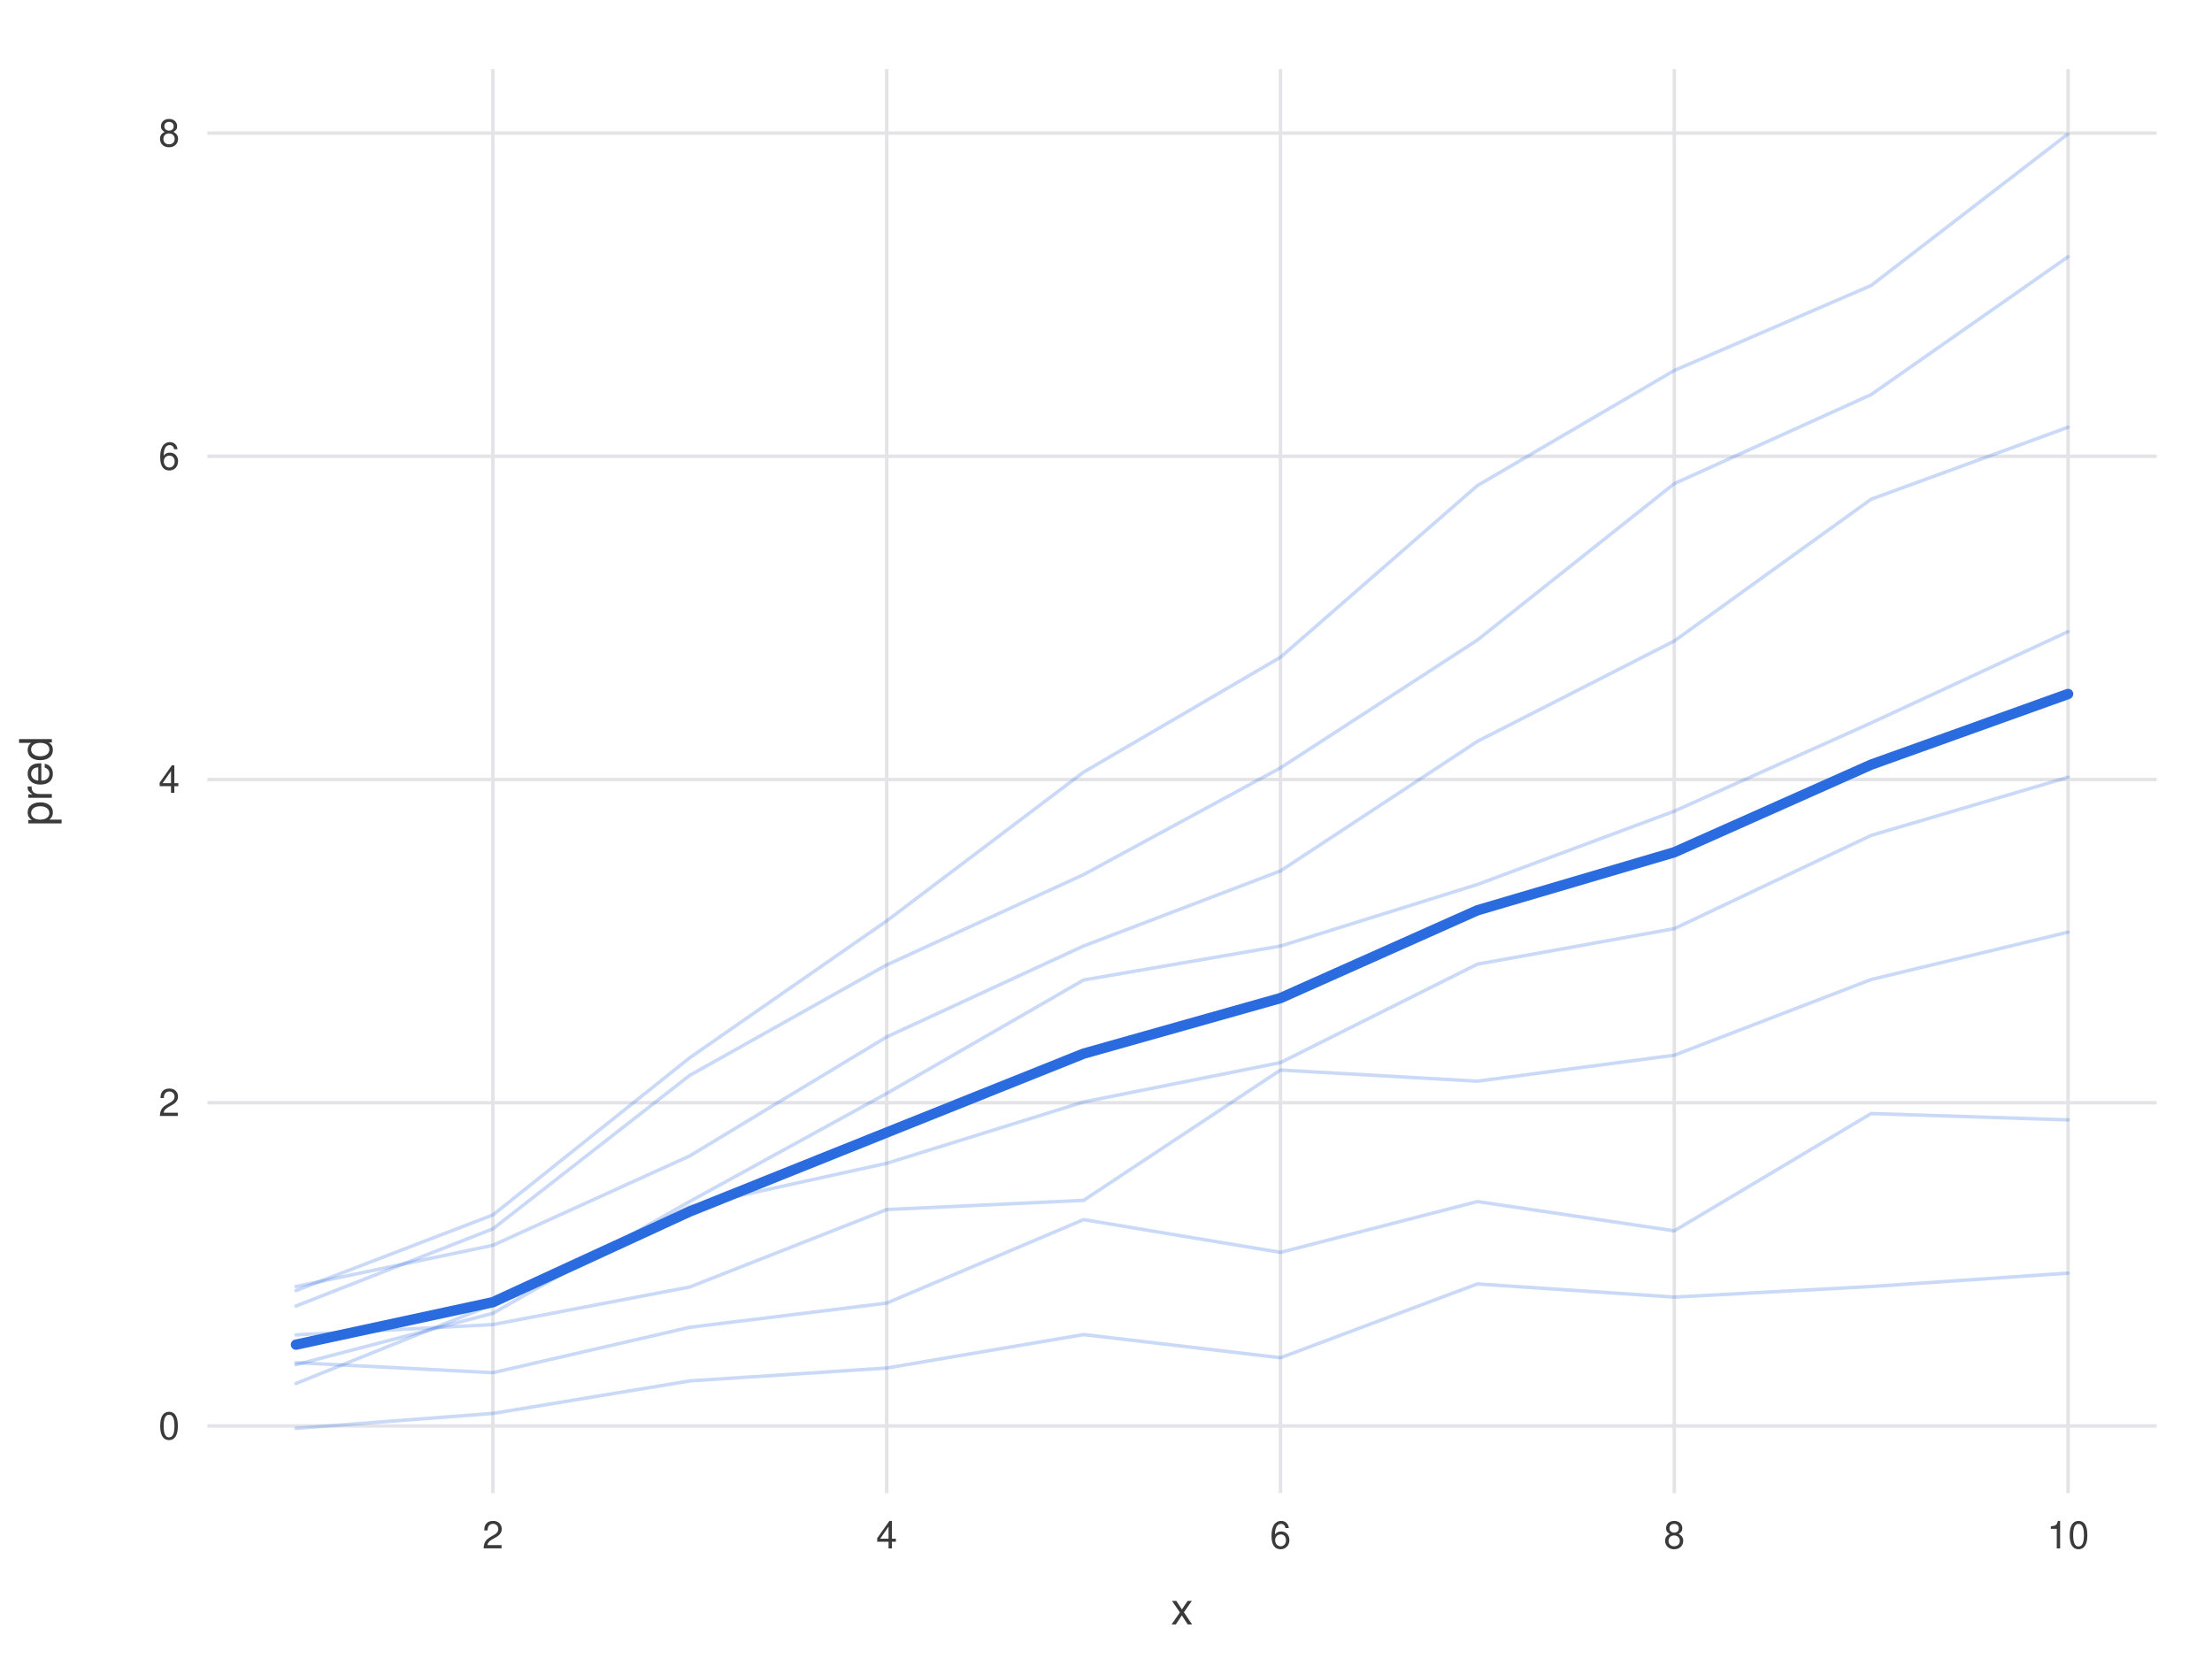
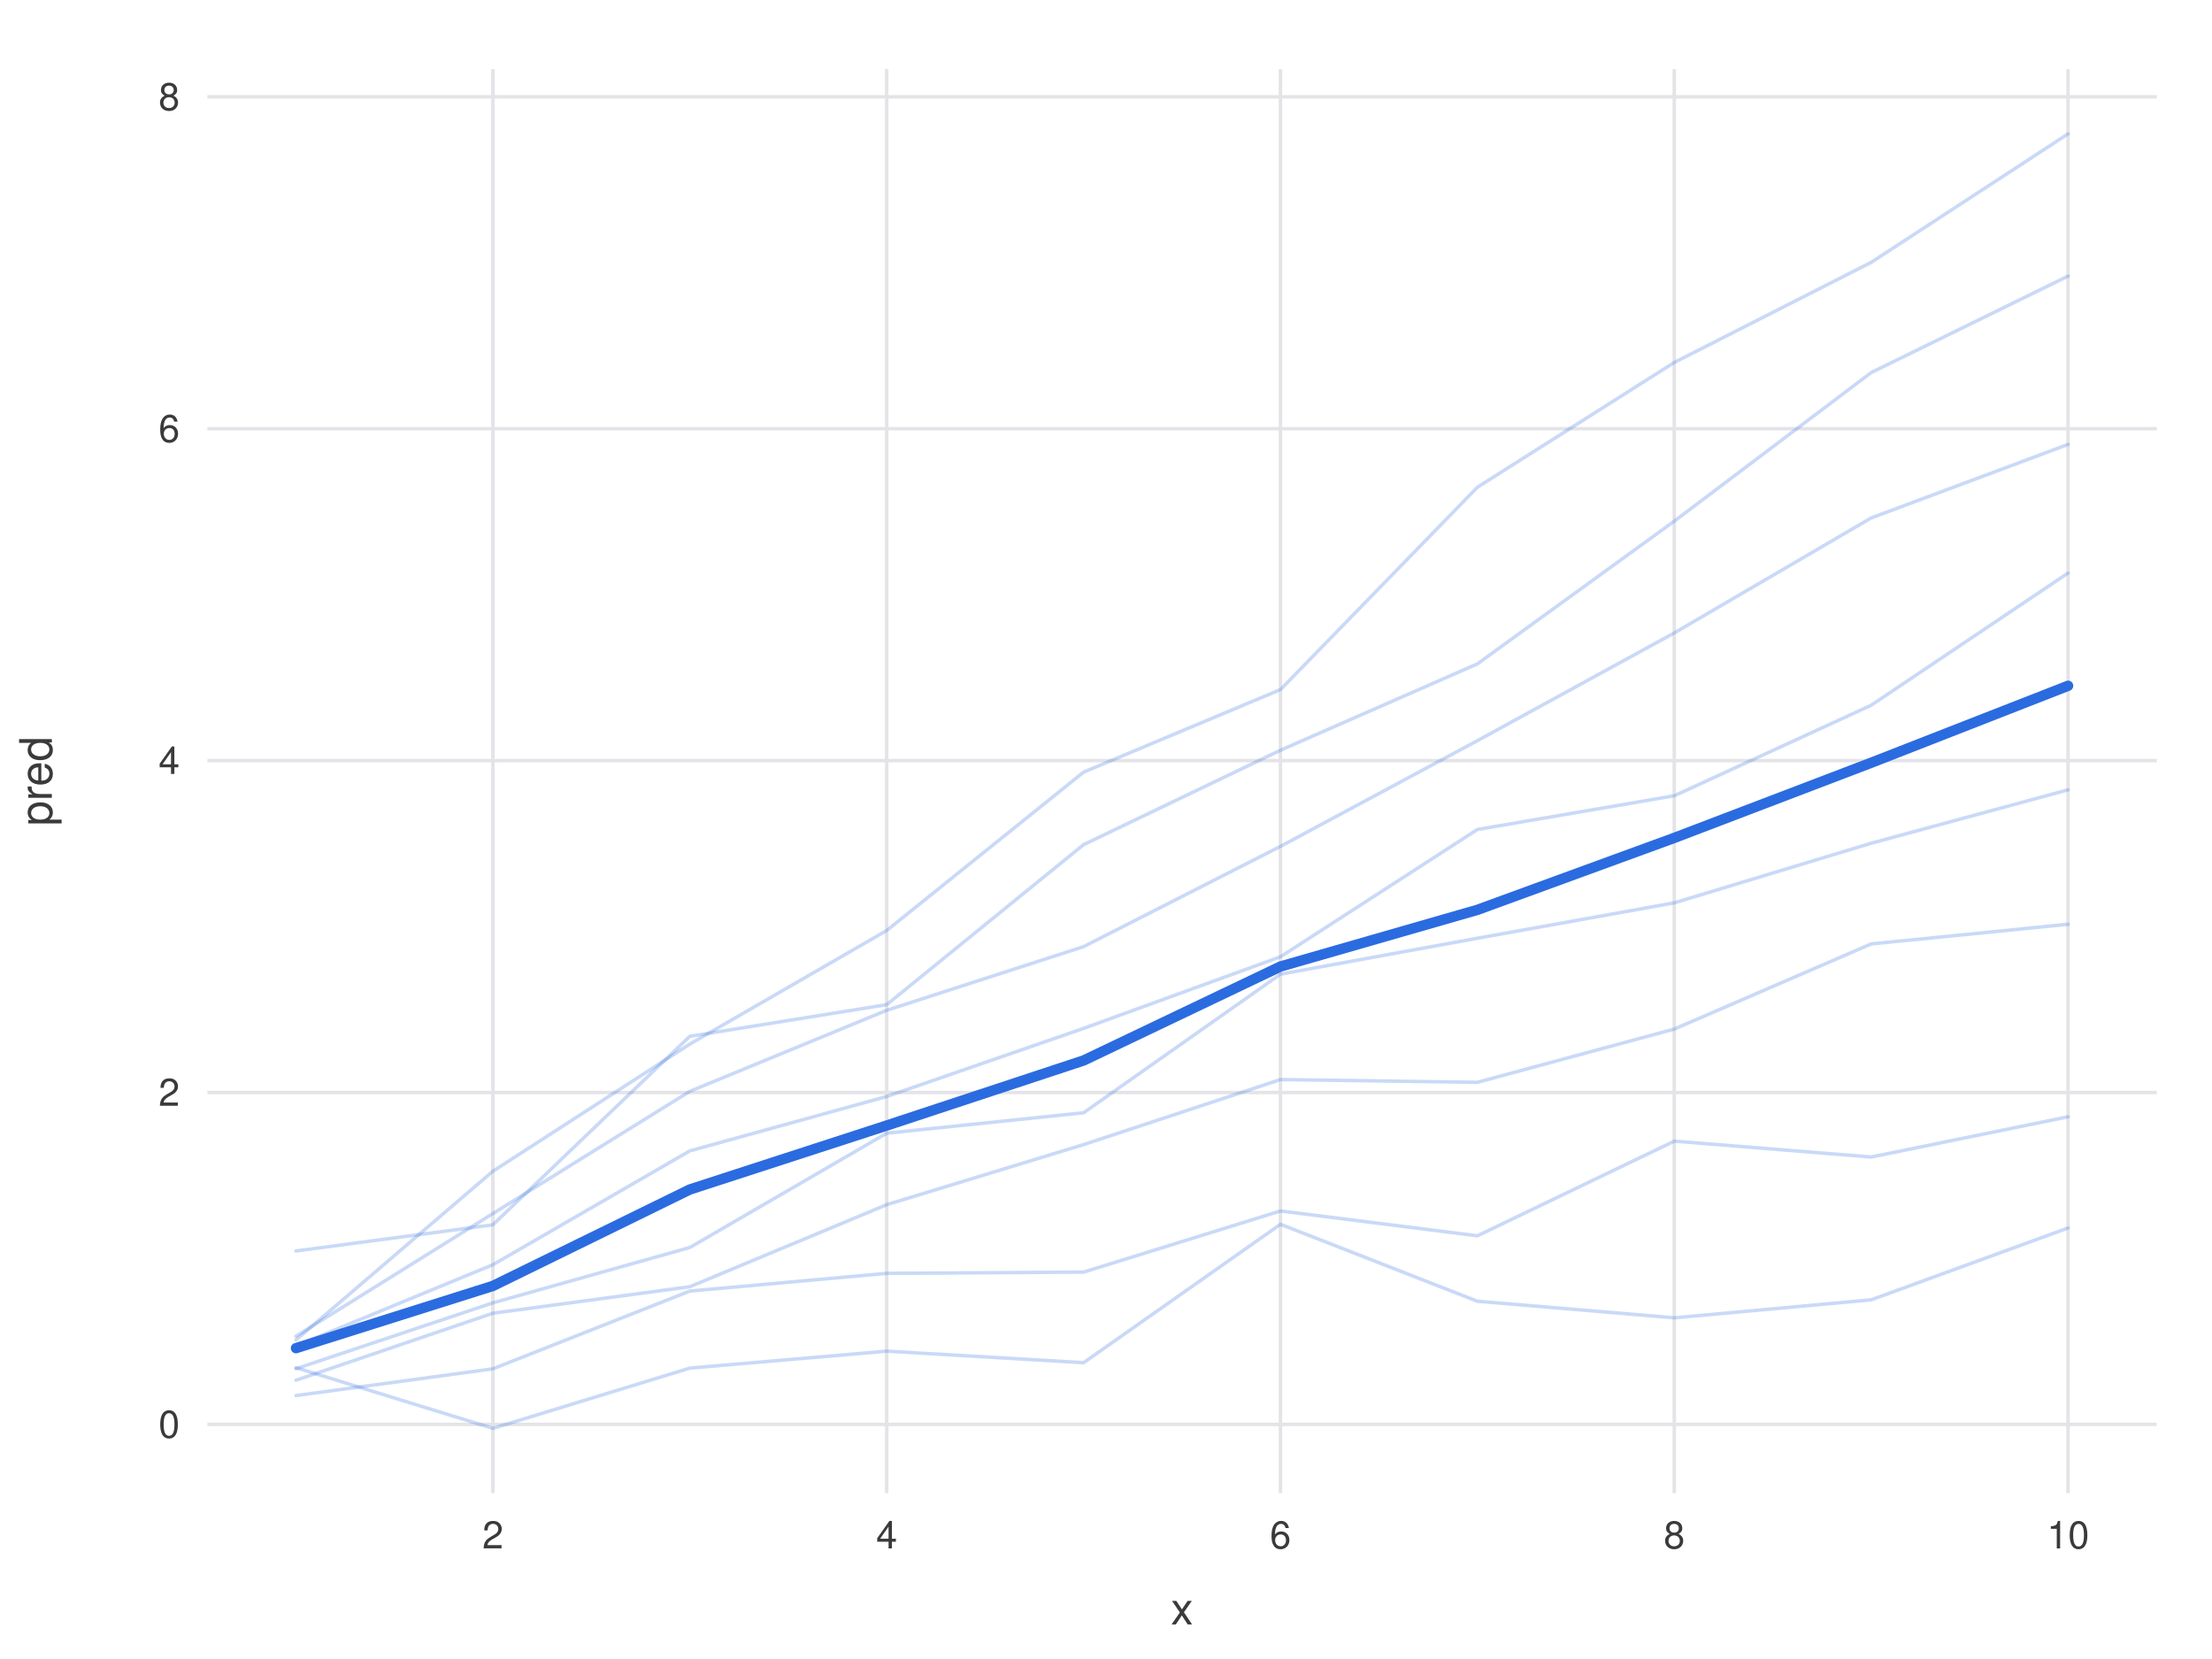
<svg xmlns="http://www.w3.org/2000/svg" width="640" height="480" viewBox="0 0 640 480" font-family="Helvetica, Arial, sans-serif">
  <rect x="0" y="0" width="640" height="480" fill="#FFFFFF" />
  <rect x="60" y="20" width="564" height="412" fill="#FFFFFF" />
  <line x1="142.61" y1="20" x2="142.61" y2="432" stroke="#E4E4E8" stroke-width="1" />
  <line x1="256.55" y1="20" x2="256.55" y2="432" stroke="#E4E4E8" stroke-width="1" />
  <line x1="370.48" y1="20" x2="370.48" y2="432" stroke="#E4E4E8" stroke-width="1" />
  <line x1="484.42" y1="20" x2="484.42" y2="432" stroke="#E4E4E8" stroke-width="1" />
  <line x1="598.36" y1="20" x2="598.36" y2="432" stroke="#E4E4E8" stroke-width="1" />
-   <line x1="60" y1="412.57" x2="624" y2="412.57" stroke="#E4E4E8" stroke-width="1" />
-   <line x1="60" y1="319.05" x2="624" y2="319.05" stroke="#E4E4E8" stroke-width="1" />
-   <line x1="60" y1="225.54" x2="624" y2="225.54" stroke="#E4E4E8" stroke-width="1" />
-   <line x1="60" y1="132.02" x2="624" y2="132.02" stroke="#E4E4E8" stroke-width="1" />
-   <line x1="60" y1="38.51" x2="624" y2="38.51" stroke="#E4E4E8" stroke-width="1" />
+   <line x1="60" y1="412.12" x2="624" y2="412.12" stroke="#E4E4E8" stroke-width="1" />
+   <line x1="60" y1="316.1" x2="624" y2="316.1" stroke="#E4E4E8" stroke-width="1" />
+   <line x1="60" y1="220.07" x2="624" y2="220.07" stroke="#E4E4E8" stroke-width="1" />
+   <line x1="60" y1="124.04" x2="624" y2="124.04" stroke="#E4E4E8" stroke-width="1" />
+   <line x1="60" y1="28.02" x2="624" y2="28.02" stroke="#E4E4E8" stroke-width="1" />
  <clipPath id="panel1">
    <rect x="60" y="20" width="564" height="412" />
  </clipPath>
  <g clip-path="url(#panel1)">
-     <polyline points="85.64,413.27 142.61,408.95 199.58,399.54 256.55,395.81 313.52,386.13 370.48,392.84 427.45,371.48 484.42,375.29 541.39,372.23 598.36,368.36" fill="none" stroke="#2B6BE0" stroke-width="1" stroke-opacity="0.25" stroke-linejoin="round" stroke-linecap="round" />
-     <polyline points="85.64,394.26 142.61,397.16 199.58,384.02 256.55,377.03 313.52,352.87 370.48,362.35 427.45,347.65 484.42,356.12 541.39,322.18 598.36,324.02" fill="none" stroke="#2B6BE0" stroke-width="1" stroke-opacity="0.25" stroke-linejoin="round" stroke-linecap="round" />
-     <polyline points="85.64,386.22 142.61,383.24 199.58,372.36 256.55,349.96 313.52,347.3 370.48,309.6 427.45,312.82 484.42,305.31 541.39,283.4 598.36,269.7" fill="none" stroke="#2B6BE0" stroke-width="1" stroke-opacity="0.25" stroke-linejoin="round" stroke-linecap="round" />
-     <polyline points="85.64,400.28 142.61,377.39 199.58,349.1 256.55,336.58 313.52,318.83 370.48,307.44 427.45,278.96 484.42,268.69 541.39,241.7 598.36,224.88" fill="none" stroke="#2B6BE0" stroke-width="1" stroke-opacity="0.25" stroke-linejoin="round" stroke-linecap="round" />
-     <polyline points="85.64,394.86 142.61,379.98 199.58,347.61 256.55,316.37 313.52,283.54 370.48,273.72 427.45,255.91 484.42,234.7 541.39,209.16 598.36,182.74" fill="none" stroke="#2B6BE0" stroke-width="1" stroke-opacity="0.25" stroke-linejoin="round" stroke-linecap="round" />
-     <polyline points="85.64,372.23 142.61,360.3 199.58,334.43 256.55,300.01 313.52,273.7 370.48,251.98 427.45,214.5 484.42,185.46 541.39,144.43 598.36,123.61" fill="none" stroke="#2B6BE0" stroke-width="1" stroke-opacity="0.25" stroke-linejoin="round" stroke-linecap="round" />
-     <polyline points="85.64,377.87 142.61,355.54 199.58,311.12 256.55,279.18 313.52,253.05 370.48,222.17 427.45,185.19 484.42,139.93 541.39,114.16 598.36,74.29" fill="none" stroke="#2B6BE0" stroke-width="1" stroke-opacity="0.25" stroke-linejoin="round" stroke-linecap="round" />
-     <polyline points="85.64,373.41 142.61,351.52 199.58,306.03 256.55,266.44 313.52,223.4 370.48,190.16 427.45,140.5 484.42,107.19 541.39,82.6 598.36,38.73" fill="none" stroke="#2B6BE0" stroke-width="1" stroke-opacity="0.25" stroke-linejoin="round" stroke-linecap="round" />
-     <polyline points="85.64,389.05 142.61,376.76 199.58,350.52 256.55,327.67 313.52,304.85 370.48,288.78 427.45,263.38 484.42,246.59 541.39,221.23 598.36,200.79" fill="none" stroke="#2B6BE0" stroke-width="3" stroke-opacity="1" stroke-linejoin="round" stroke-linecap="round" />
+     <polyline points="85.64,395.72 142.61,413.27 199.58,395.84 256.55,390.93 313.52,394.27 370.48,354.22 427.45,376.49 484.42,381.29 541.39,376.08 598.36,355.29" fill="none" stroke="#2B6BE0" stroke-width="1" stroke-opacity="0.25" stroke-linejoin="round" stroke-linecap="round" />
+     <polyline points="85.64,403.78 142.61,396.04 199.58,373.55 256.55,368.42 313.52,368.06 370.48,350.37 427.45,357.56 484.42,330.17 541.39,334.76 598.36,323.12" fill="none" stroke="#2B6BE0" stroke-width="1" stroke-opacity="0.25" stroke-linejoin="round" stroke-linecap="round" />
+     <polyline points="85.64,399.34 142.61,379.96 199.58,372.29 256.55,348.55 313.52,331.17 370.48,312.35 427.45,313.15 484.42,297.74 541.39,273.11 598.36,267.41" fill="none" stroke="#2B6BE0" stroke-width="1" stroke-opacity="0.25" stroke-linejoin="round" stroke-linecap="round" />
+     <polyline points="85.64,396.01 142.61,376.95 199.58,360.94 256.55,327.87 313.52,321.96 370.48,281.86 427.45,271.46 484.42,261.22 541.39,243.97 598.36,228.52" fill="none" stroke="#2B6BE0" stroke-width="1" stroke-opacity="0.25" stroke-linejoin="round" stroke-linecap="round" />
+     <polyline points="85.64,389.4 142.61,365.92 199.58,332.99 256.55,317.25 313.52,297.54 370.48,276.83 427.45,240 484.42,230.24 541.39,204.05 598.36,165.8" fill="none" stroke="#2B6BE0" stroke-width="1" stroke-opacity="0.25" stroke-linejoin="round" stroke-linecap="round" />
+     <polyline points="85.64,386.62 142.61,351.12 199.58,315.76 256.55,292.31 313.52,273.89 370.48,244.88 427.45,214.3 484.42,183.13 541.39,149.86 598.36,128.58" fill="none" stroke="#2B6BE0" stroke-width="1" stroke-opacity="0.25" stroke-linejoin="round" stroke-linecap="round" />
+     <polyline points="85.64,361.94 142.61,354.37 199.58,299.84 256.55,290.68 313.52,244.38 370.48,217.06 427.45,192.08 484.42,150.79 541.39,107.8 598.36,79.88" fill="none" stroke="#2B6BE0" stroke-width="1" stroke-opacity="0.25" stroke-linejoin="round" stroke-linecap="round" />
+     <polyline points="85.64,387.66 142.61,338.87 199.58,302.09 256.55,269.22 313.52,223.4 370.48,199.52 427.45,140.98 484.42,104.87 541.39,75.91 598.36,38.73" fill="none" stroke="#2B6BE0" stroke-width="1" stroke-opacity="0.25" stroke-linejoin="round" stroke-linecap="round" />
+     <polyline points="85.64,390.06 142.61,372.06 199.58,344.16 256.55,325.65 313.52,306.83 370.48,279.64 427.45,263.25 484.42,242.43 541.39,220.69 598.36,198.42" fill="none" stroke="#2B6BE0" stroke-width="3" stroke-opacity="1" stroke-linejoin="round" stroke-linecap="round" />
  </g>
  <text x="142.61" y="448" text-anchor="middle" font-size="11" fill="#3A3A3A">2</text>
  <text x="256.55" y="448" text-anchor="middle" font-size="11" fill="#3A3A3A">4</text>
  <text x="370.48" y="448" text-anchor="middle" font-size="11" fill="#3A3A3A">6</text>
  <text x="484.42" y="448" text-anchor="middle" font-size="11" fill="#3A3A3A">8</text>
  <text x="598.36" y="448" text-anchor="middle" font-size="11" fill="#3A3A3A">10</text>
-   <text x="52" y="416.42" text-anchor="end" font-size="11" fill="#3A3A3A">0</text>
-   <text x="52" y="322.9" text-anchor="end" font-size="11" fill="#3A3A3A">2</text>
-   <text x="52" y="229.39" text-anchor="end" font-size="11" fill="#3A3A3A">4</text>
-   <text x="52" y="135.87" text-anchor="end" font-size="11" fill="#3A3A3A">6</text>
-   <text x="52" y="42.36" text-anchor="end" font-size="11" fill="#3A3A3A">8</text>
+   <text x="52" y="415.97" text-anchor="end" font-size="11" fill="#3A3A3A">0</text>
+   <text x="52" y="319.95" text-anchor="end" font-size="11" fill="#3A3A3A">2</text>
+   <text x="52" y="223.92" text-anchor="end" font-size="11" fill="#3A3A3A">4</text>
+   <text x="52" y="127.89" text-anchor="end" font-size="11" fill="#3A3A3A">6</text>
+   <text x="52" y="31.87" text-anchor="end" font-size="11" fill="#3A3A3A">8</text>
  <text x="342" y="470" text-anchor="middle" font-size="13" fill="#3A3A3A">x</text>
  <text x="15" y="226" transform="rotate(-90 15 226)" text-anchor="middle" font-size="13" fill="#3A3A3A">pred</text>
</svg>
